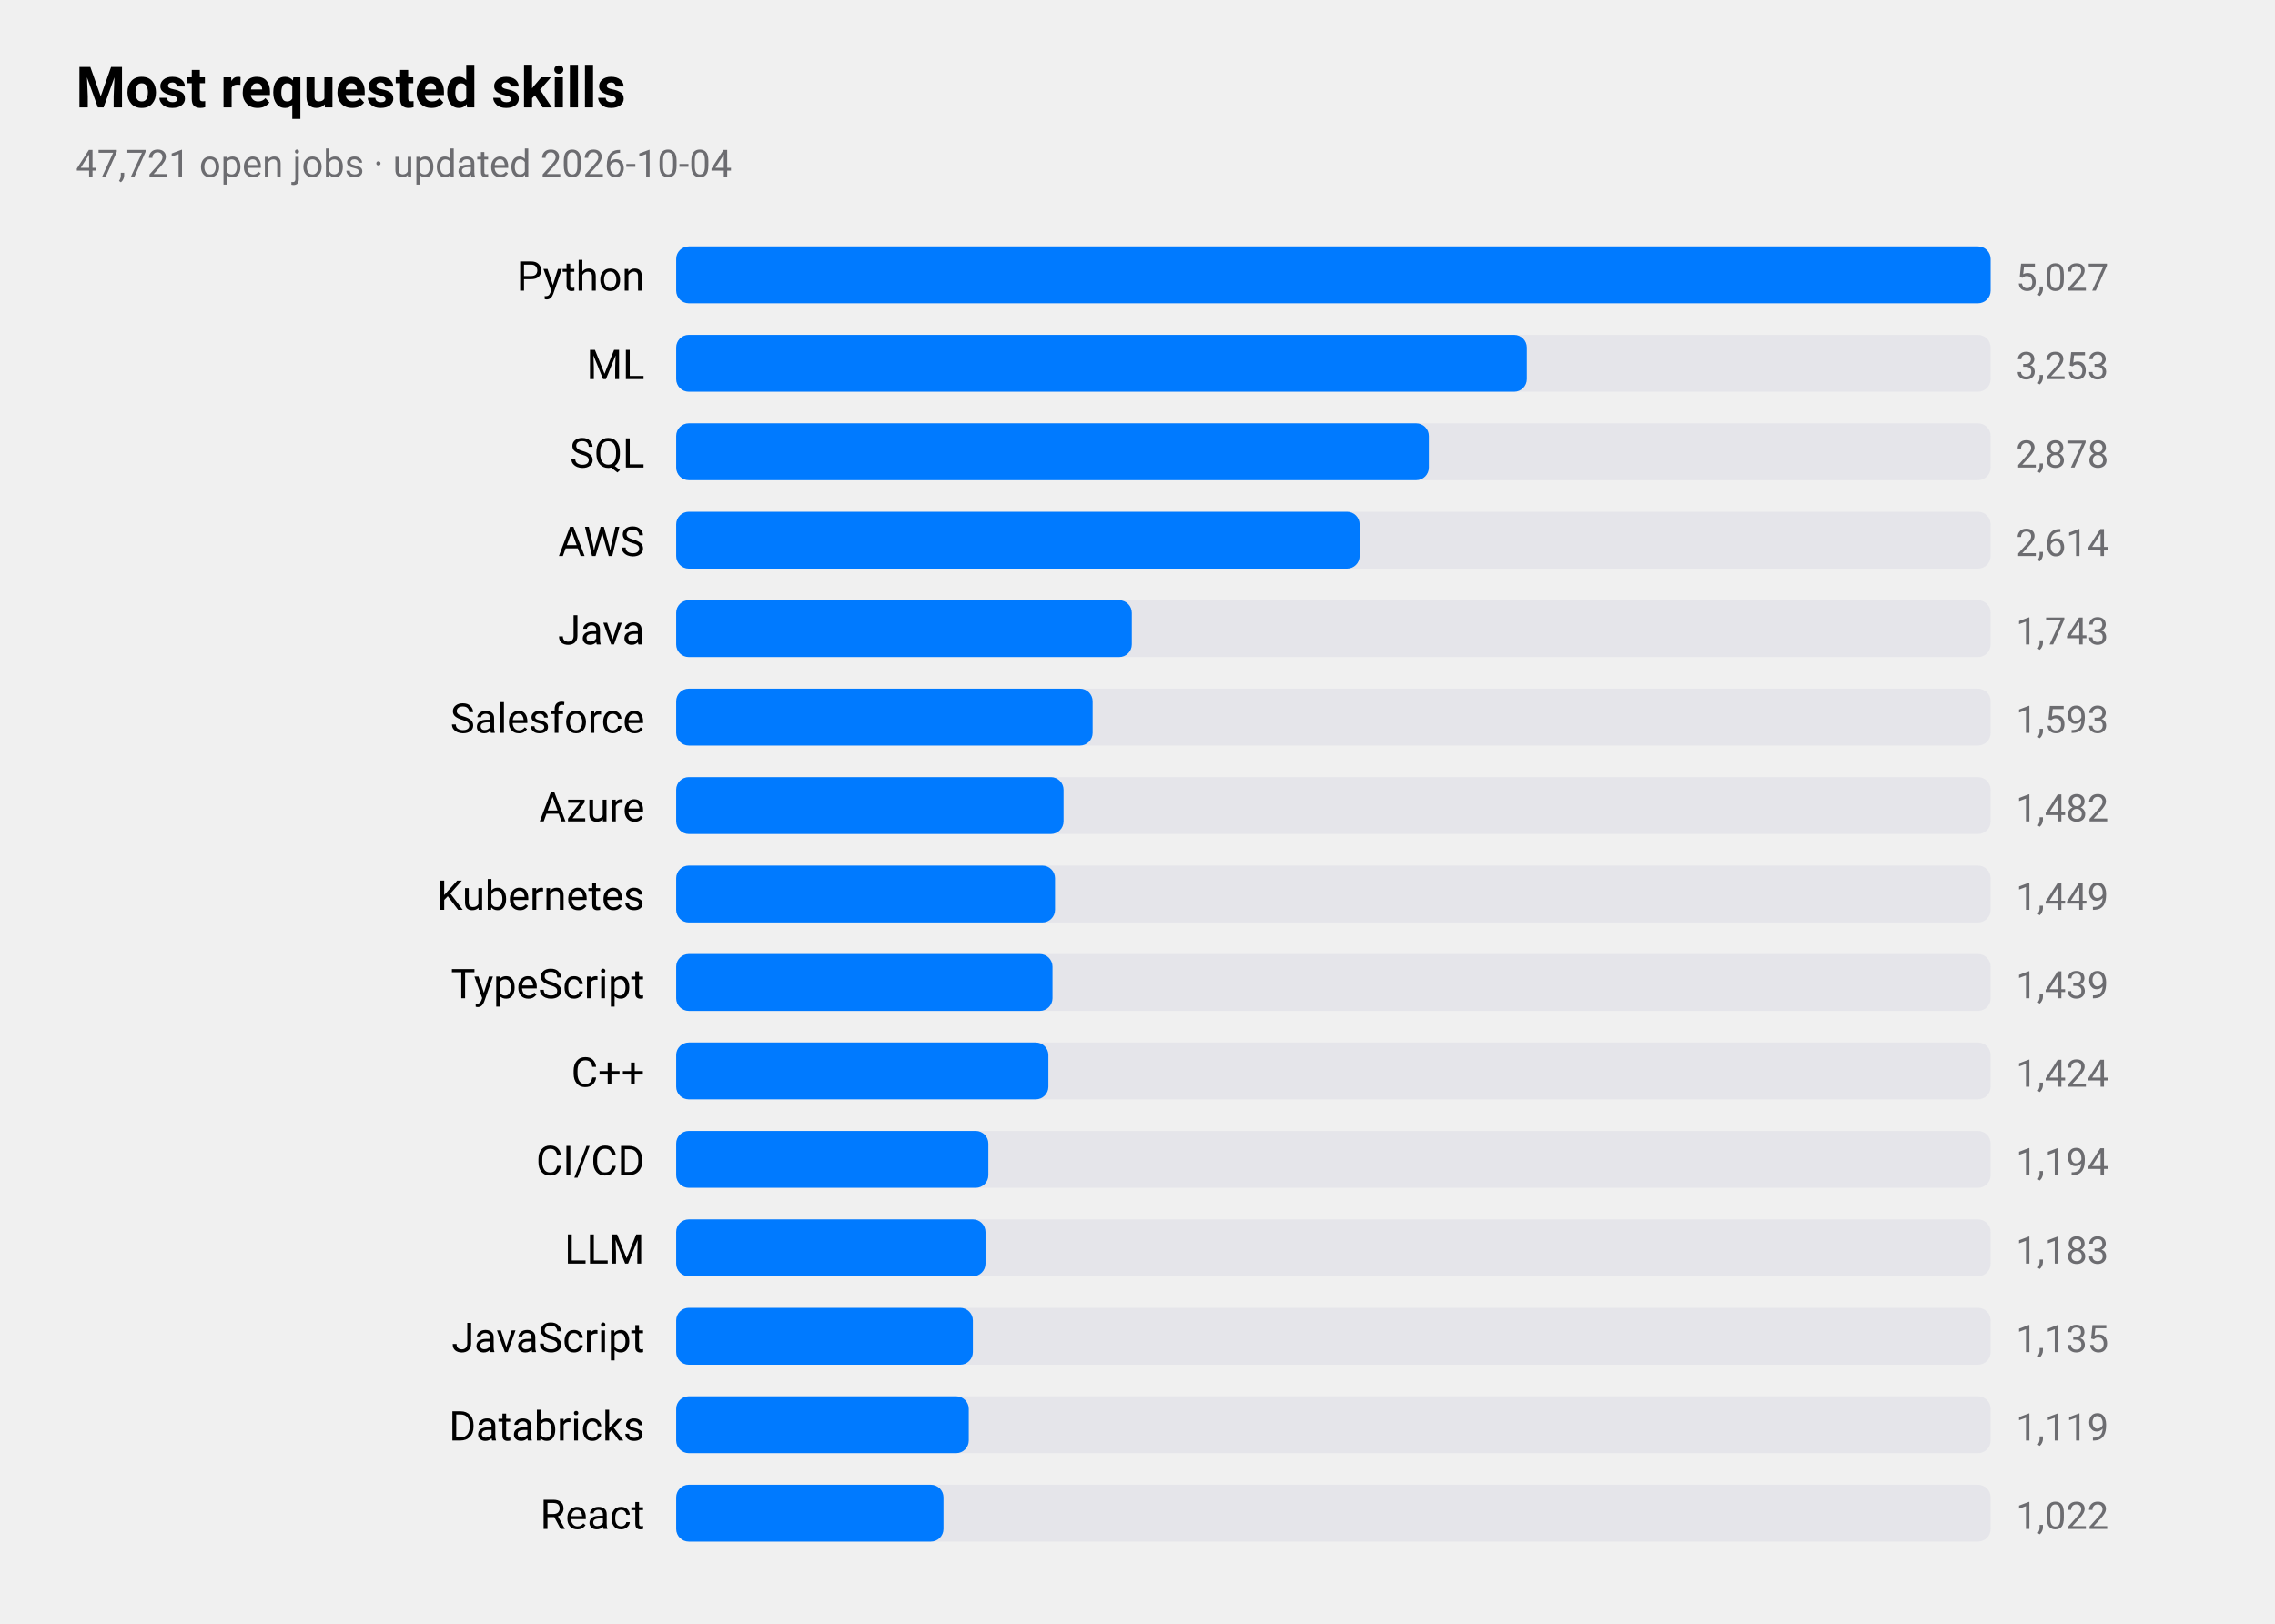
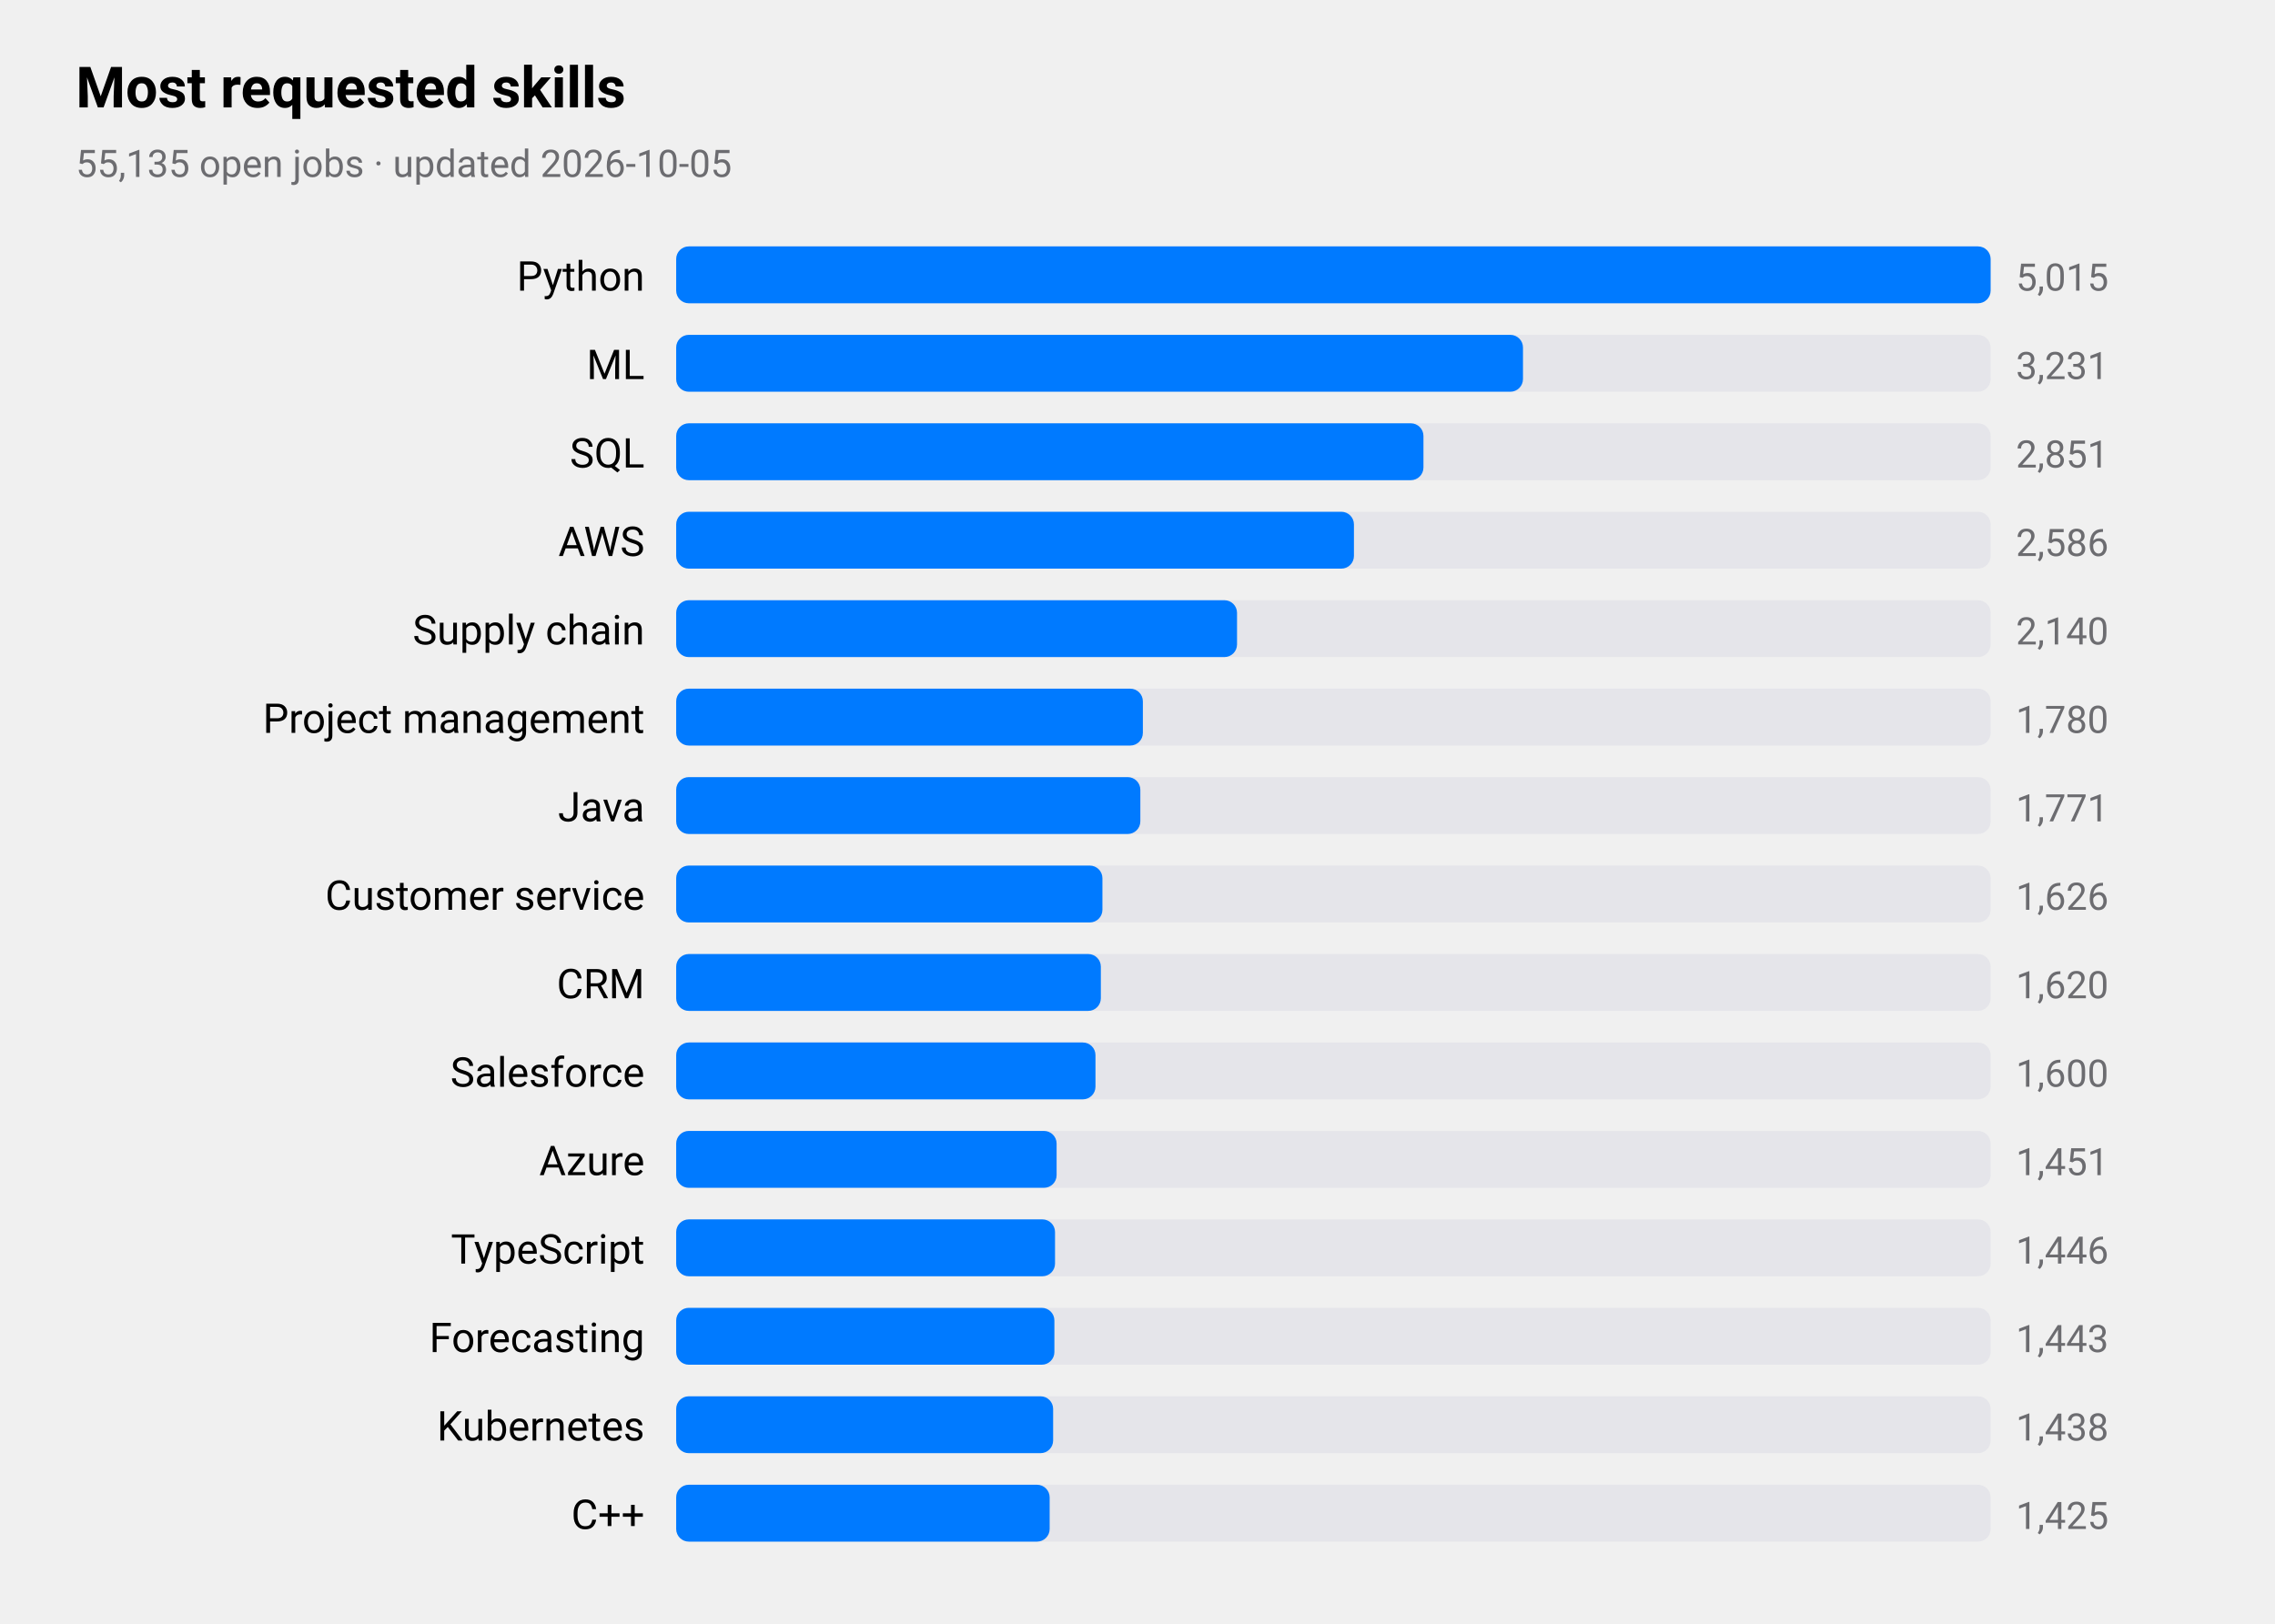
<svg xmlns="http://www.w3.org/2000/svg" viewBox="0 0 720 514" width="720" height="514" role="img" aria-label="Most requested skills">
  <style>
text{font-family:-apple-system,BlinkMacSystemFont,"SF Pro Text","Helvetica Neue","Segoe UI",Roboto,sans-serif;fill:#000}
.sub,.val,.axis{fill:#6c6c70}.bar{fill:#007aff}.track{fill:#e5e5ea}.grid{stroke:#d1d1d6}
.l1{fill:none;stroke:#007aff;stroke-width:2.5}.d1{fill:#007aff}.l2{fill:none;stroke:#ff9500;stroke-width:2.5}.d2{fill:#ff9500}
.l3{fill:none;stroke:#34c759;stroke-width:2.5}.d3{fill:#34c759}.l4{fill:none;stroke:#af52de;stroke-width:2.5}.d4{fill:#af52de}
.l5{fill:none;stroke:#ff3b30;stroke-width:2.5}.d5{fill:#ff3b30}.l6{fill:none;stroke:#00b8d4;stroke-width:2.5}.d6{fill:#00b8d4}
@media(prefers-color-scheme:dark){text{fill:#fff}.sub,.val,.axis{fill:#98989d}.bar{fill:#0a84ff}.track{fill:#2c2c2e}.grid{stroke:#38383a}
.l1{stroke:#0a84ff}.d1{fill:#0a84ff}.l2{stroke:#ff9f0a}.d2{fill:#ff9f0a}
.l3{stroke:#30d158}.d3{fill:#30d158}.l4{stroke:#bf5af2}.d4{fill:#bf5af2}.l5{stroke:#ff453a}.d5{fill:#ff453a}.l6{stroke:#40cbe0}.d6{fill:#40cbe0}}
</style>
  <text x="24" y="34" font-size="18" font-weight="600">Most requested skills</text>
-   <text class="sub" x="24" y="56" font-size="12">47,721 open jobs · updated 2026-10-04</text>
+   <text class="sub" x="24" y="56" font-size="12">55,135 open jobs · updated 2026-10-05</text>
  <text x="204" y="92" font-size="13" text-anchor="end">Python</text>
  <rect class="track" x="214" y="78" width="416" height="18" rx="4" />
  <rect class="bar" x="214" y="78" width="416.0" height="18" rx="4" />
-   <text class="val" x="638" y="92" font-size="12">5,027</text>
+   <text class="val" x="638" y="92" font-size="12">5,015</text>
  <text x="204" y="120" font-size="13" text-anchor="end">ML</text>
  <rect class="track" x="214" y="106" width="416" height="18" rx="4" />
-   <rect class="bar" x="214" y="106" width="269.2" height="18" rx="4" />
-   <text class="val" x="638" y="120" font-size="12">3,253</text>
+   <rect class="bar" x="214" y="106" width="268.0" height="18" rx="4" />
+   <text class="val" x="638" y="120" font-size="12">3,231</text>
  <text x="204" y="148" font-size="13" text-anchor="end">SQL</text>
  <rect class="track" x="214" y="134" width="416" height="18" rx="4" />
-   <rect class="bar" x="214" y="134" width="238.2" height="18" rx="4" />
-   <text class="val" x="638" y="148" font-size="12">2,878</text>
+   <rect class="bar" x="214" y="134" width="236.5" height="18" rx="4" />
+   <text class="val" x="638" y="148" font-size="12">2,851</text>
  <text x="204" y="176" font-size="13" text-anchor="end">AWS</text>
  <rect class="track" x="214" y="162" width="416" height="18" rx="4" />
-   <rect class="bar" x="214" y="162" width="216.3" height="18" rx="4" />
-   <text class="val" x="638" y="176" font-size="12">2,614</text>
-   <text x="204" y="204" font-size="13" text-anchor="end">Java</text>
+   <rect class="bar" x="214" y="162" width="214.5" height="18" rx="4" />
+   <text class="val" x="638" y="176" font-size="12">2,586</text>
+   <text x="204" y="204" font-size="13" text-anchor="end">Supply chain</text>
  <rect class="track" x="214" y="190" width="416" height="18" rx="4" />
-   <rect class="bar" x="214" y="190" width="144.2" height="18" rx="4" />
-   <text class="val" x="638" y="204" font-size="12">1,743</text>
-   <text x="204" y="232" font-size="13" text-anchor="end">Salesforce</text>
+   <rect class="bar" x="214" y="190" width="177.5" height="18" rx="4" />
+   <text class="val" x="638" y="204" font-size="12">2,140</text>
+   <text x="204" y="232" font-size="13" text-anchor="end">Project management</text>
  <rect class="track" x="214" y="218" width="416" height="18" rx="4" />
-   <rect class="bar" x="214" y="218" width="131.8" height="18" rx="4" />
-   <text class="val" x="638" y="232" font-size="12">1,593</text>
-   <text x="204" y="260" font-size="13" text-anchor="end">Azure</text>
+   <rect class="bar" x="214" y="218" width="147.7" height="18" rx="4" />
+   <text class="val" x="638" y="232" font-size="12">1,780</text>
+   <text x="204" y="260" font-size="13" text-anchor="end">Java</text>
  <rect class="track" x="214" y="246" width="416" height="18" rx="4" />
-   <rect class="bar" x="214" y="246" width="122.6" height="18" rx="4" />
-   <text class="val" x="638" y="260" font-size="12">1,482</text>
-   <text x="204" y="288" font-size="13" text-anchor="end">Kubernetes</text>
+   <rect class="bar" x="214" y="246" width="146.9" height="18" rx="4" />
+   <text class="val" x="638" y="260" font-size="12">1,771</text>
+   <text x="204" y="288" font-size="13" text-anchor="end">Customer service</text>
  <rect class="track" x="214" y="274" width="416" height="18" rx="4" />
-   <rect class="bar" x="214" y="274" width="119.9" height="18" rx="4" />
-   <text class="val" x="638" y="288" font-size="12">1,449</text>
-   <text x="204" y="316" font-size="13" text-anchor="end">TypeScript</text>
+   <rect class="bar" x="214" y="274" width="134.9" height="18" rx="4" />
+   <text class="val" x="638" y="288" font-size="12">1,626</text>
+   <text x="204" y="316" font-size="13" text-anchor="end">CRM</text>
  <rect class="track" x="214" y="302" width="416" height="18" rx="4" />
-   <rect class="bar" x="214" y="302" width="119.1" height="18" rx="4" />
-   <text class="val" x="638" y="316" font-size="12">1,439</text>
-   <text x="204" y="344" font-size="13" text-anchor="end">C++</text>
+   <rect class="bar" x="214" y="302" width="134.4" height="18" rx="4" />
+   <text class="val" x="638" y="316" font-size="12">1,620</text>
+   <text x="204" y="344" font-size="13" text-anchor="end">Salesforce</text>
  <rect class="track" x="214" y="330" width="416" height="18" rx="4" />
-   <rect class="bar" x="214" y="330" width="117.8" height="18" rx="4" />
-   <text class="val" x="638" y="344" font-size="12">1,424</text>
-   <text x="204" y="372" font-size="13" text-anchor="end">CI/CD</text>
+   <rect class="bar" x="214" y="330" width="132.7" height="18" rx="4" />
+   <text class="val" x="638" y="344" font-size="12">1,600</text>
+   <text x="204" y="372" font-size="13" text-anchor="end">Azure</text>
  <rect class="track" x="214" y="358" width="416" height="18" rx="4" />
-   <rect class="bar" x="214" y="358" width="98.8" height="18" rx="4" />
-   <text class="val" x="638" y="372" font-size="12">1,194</text>
-   <text x="204" y="400" font-size="13" text-anchor="end">LLM</text>
+   <rect class="bar" x="214" y="358" width="120.4" height="18" rx="4" />
+   <text class="val" x="638" y="372" font-size="12">1,451</text>
+   <text x="204" y="400" font-size="13" text-anchor="end">TypeScript</text>
  <rect class="track" x="214" y="386" width="416" height="18" rx="4" />
-   <rect class="bar" x="214" y="386" width="97.9" height="18" rx="4" />
-   <text class="val" x="638" y="400" font-size="12">1,183</text>
-   <text x="204" y="428" font-size="13" text-anchor="end">JavaScript</text>
+   <rect class="bar" x="214" y="386" width="119.9" height="18" rx="4" />
+   <text class="val" x="638" y="400" font-size="12">1,446</text>
+   <text x="204" y="428" font-size="13" text-anchor="end">Forecasting</text>
  <rect class="track" x="214" y="414" width="416" height="18" rx="4" />
-   <rect class="bar" x="214" y="414" width="93.9" height="18" rx="4" />
-   <text class="val" x="638" y="428" font-size="12">1,135</text>
-   <text x="204" y="456" font-size="13" text-anchor="end">Databricks</text>
+   <rect class="bar" x="214" y="414" width="119.7" height="18" rx="4" />
+   <text class="val" x="638" y="428" font-size="12">1,443</text>
+   <text x="204" y="456" font-size="13" text-anchor="end">Kubernetes</text>
  <rect class="track" x="214" y="442" width="416" height="18" rx="4" />
-   <rect class="bar" x="214" y="442" width="92.6" height="18" rx="4" />
-   <text class="val" x="638" y="456" font-size="12">1,119</text>
-   <text x="204" y="484" font-size="13" text-anchor="end">React</text>
+   <rect class="bar" x="214" y="442" width="119.3" height="18" rx="4" />
+   <text class="val" x="638" y="456" font-size="12">1,438</text>
+   <text x="204" y="484" font-size="13" text-anchor="end">C++</text>
  <rect class="track" x="214" y="470" width="416" height="18" rx="4" />
-   <rect class="bar" x="214" y="470" width="84.6" height="18" rx="4" />
-   <text class="val" x="638" y="484" font-size="12">1,022</text>
+   <rect class="bar" x="214" y="470" width="118.2" height="18" rx="4" />
+   <text class="val" x="638" y="484" font-size="12">1,425</text>
</svg>
